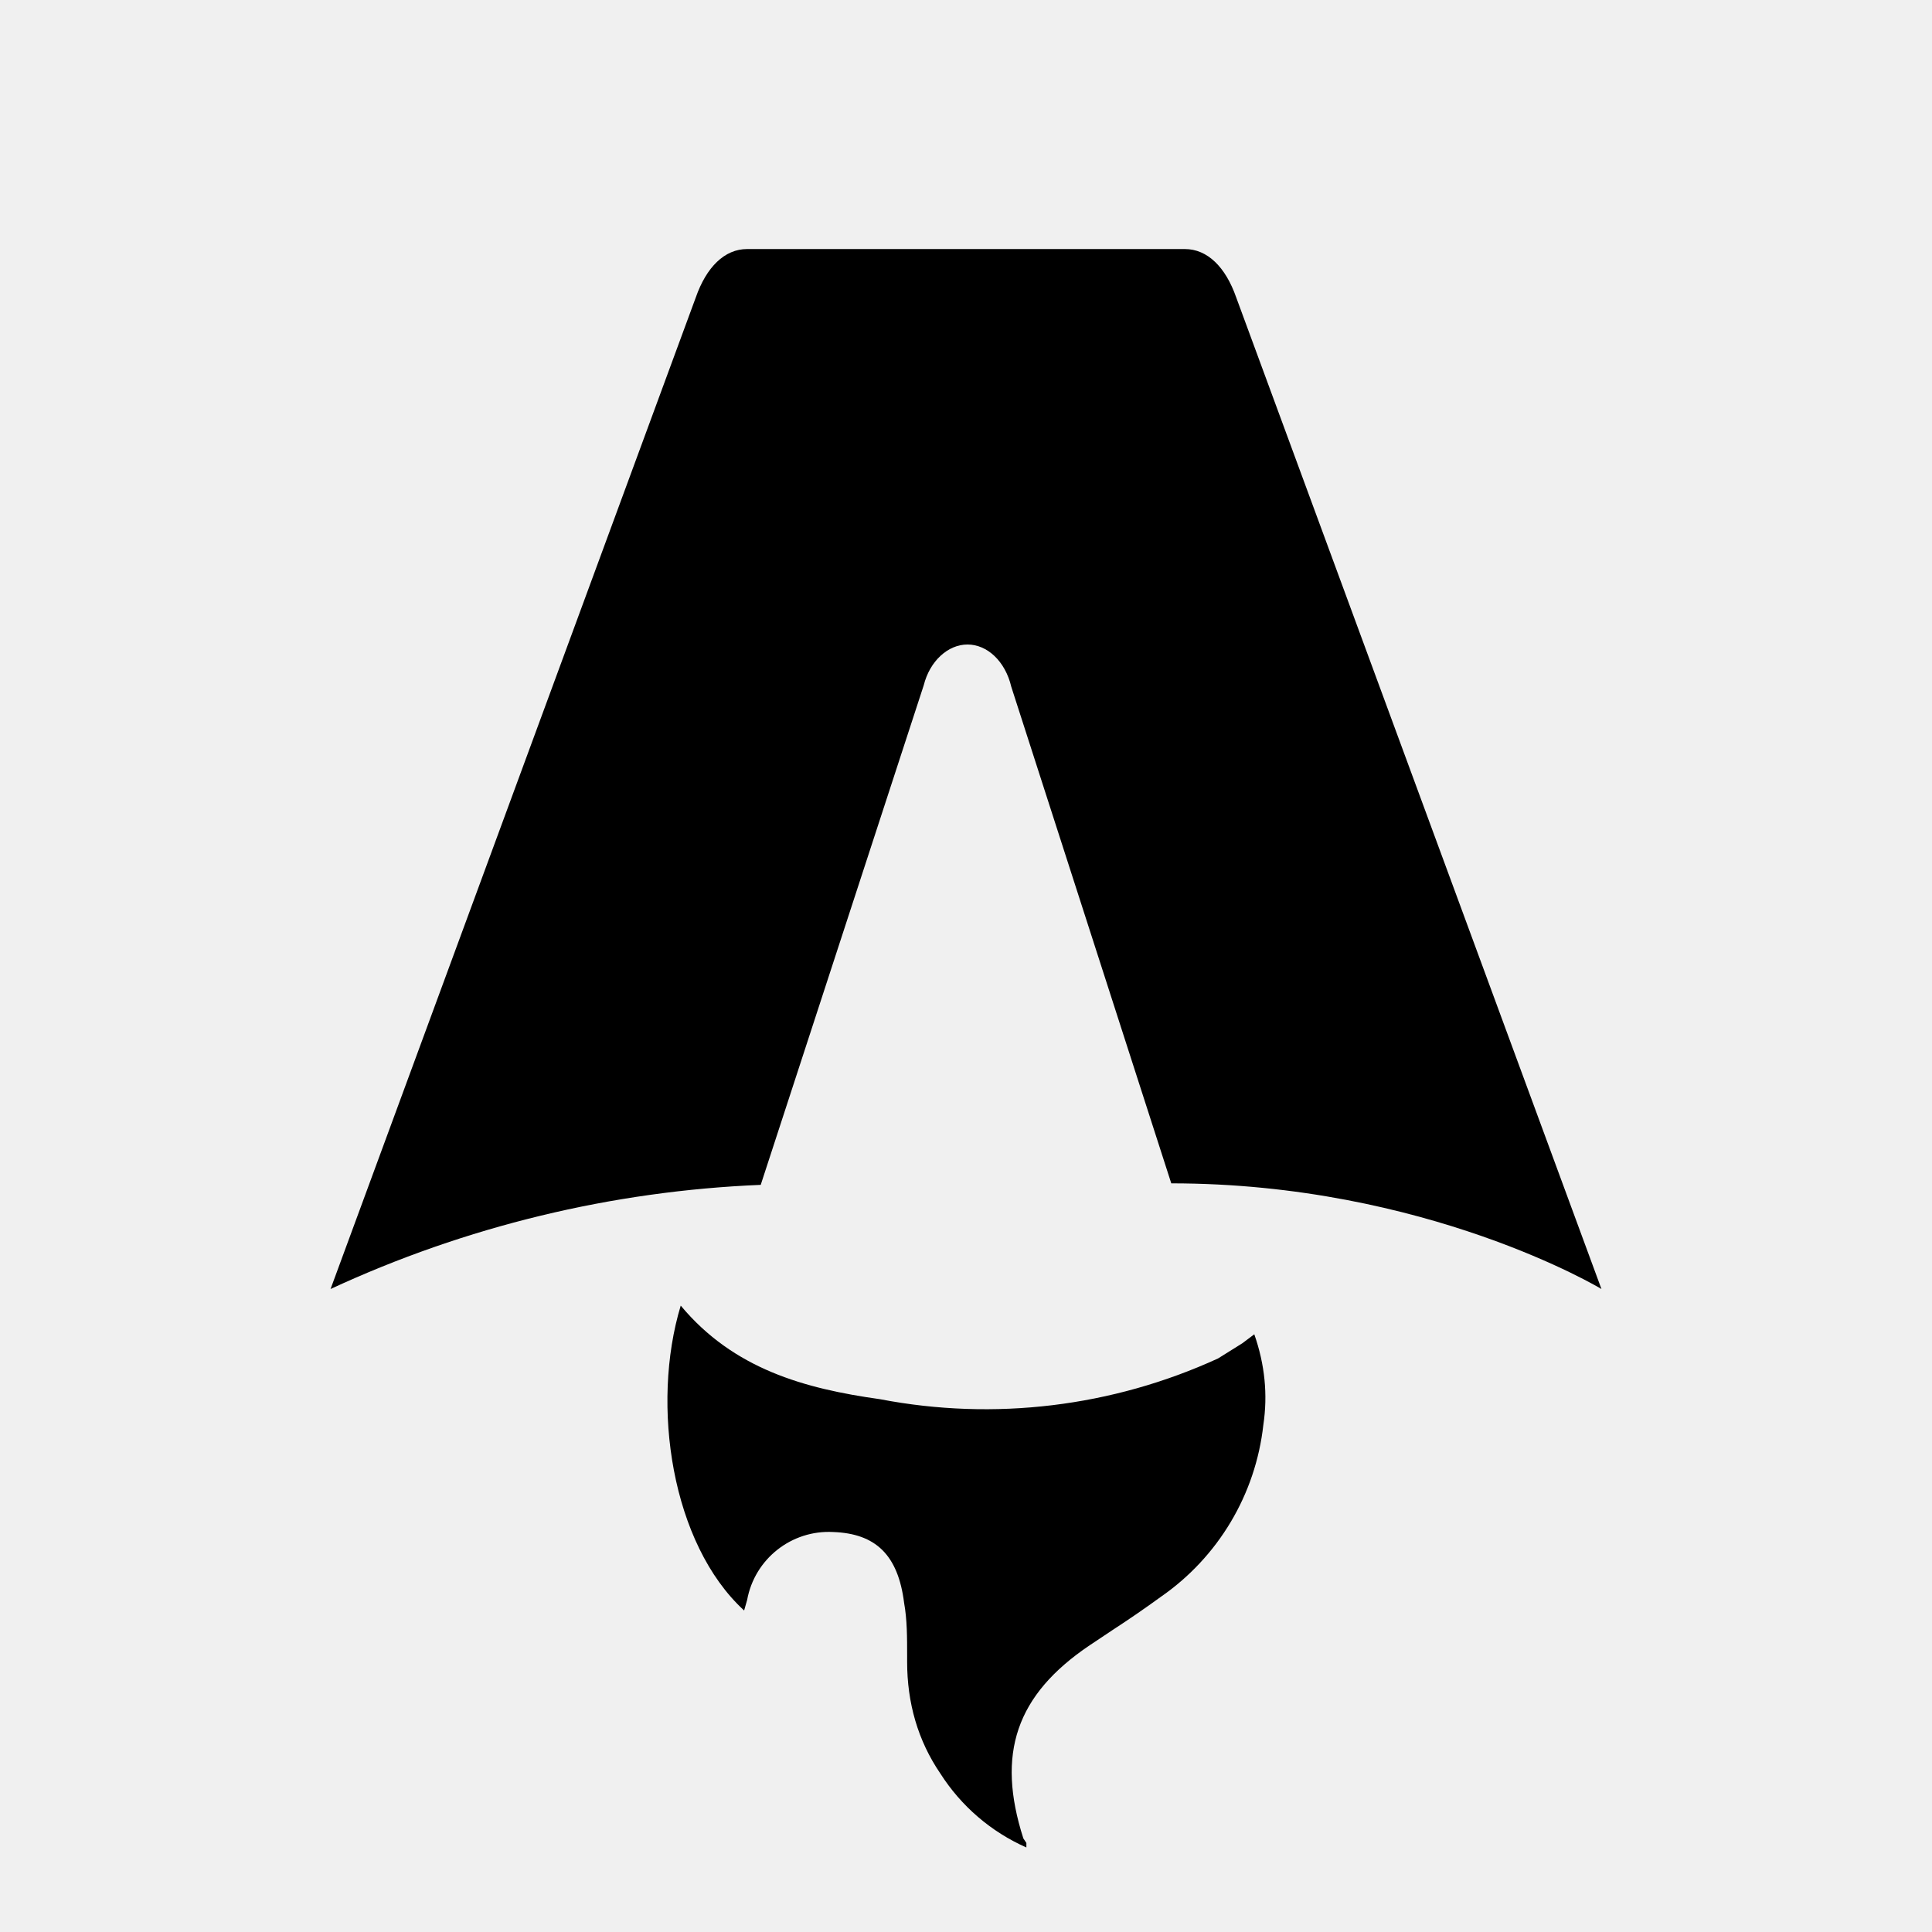
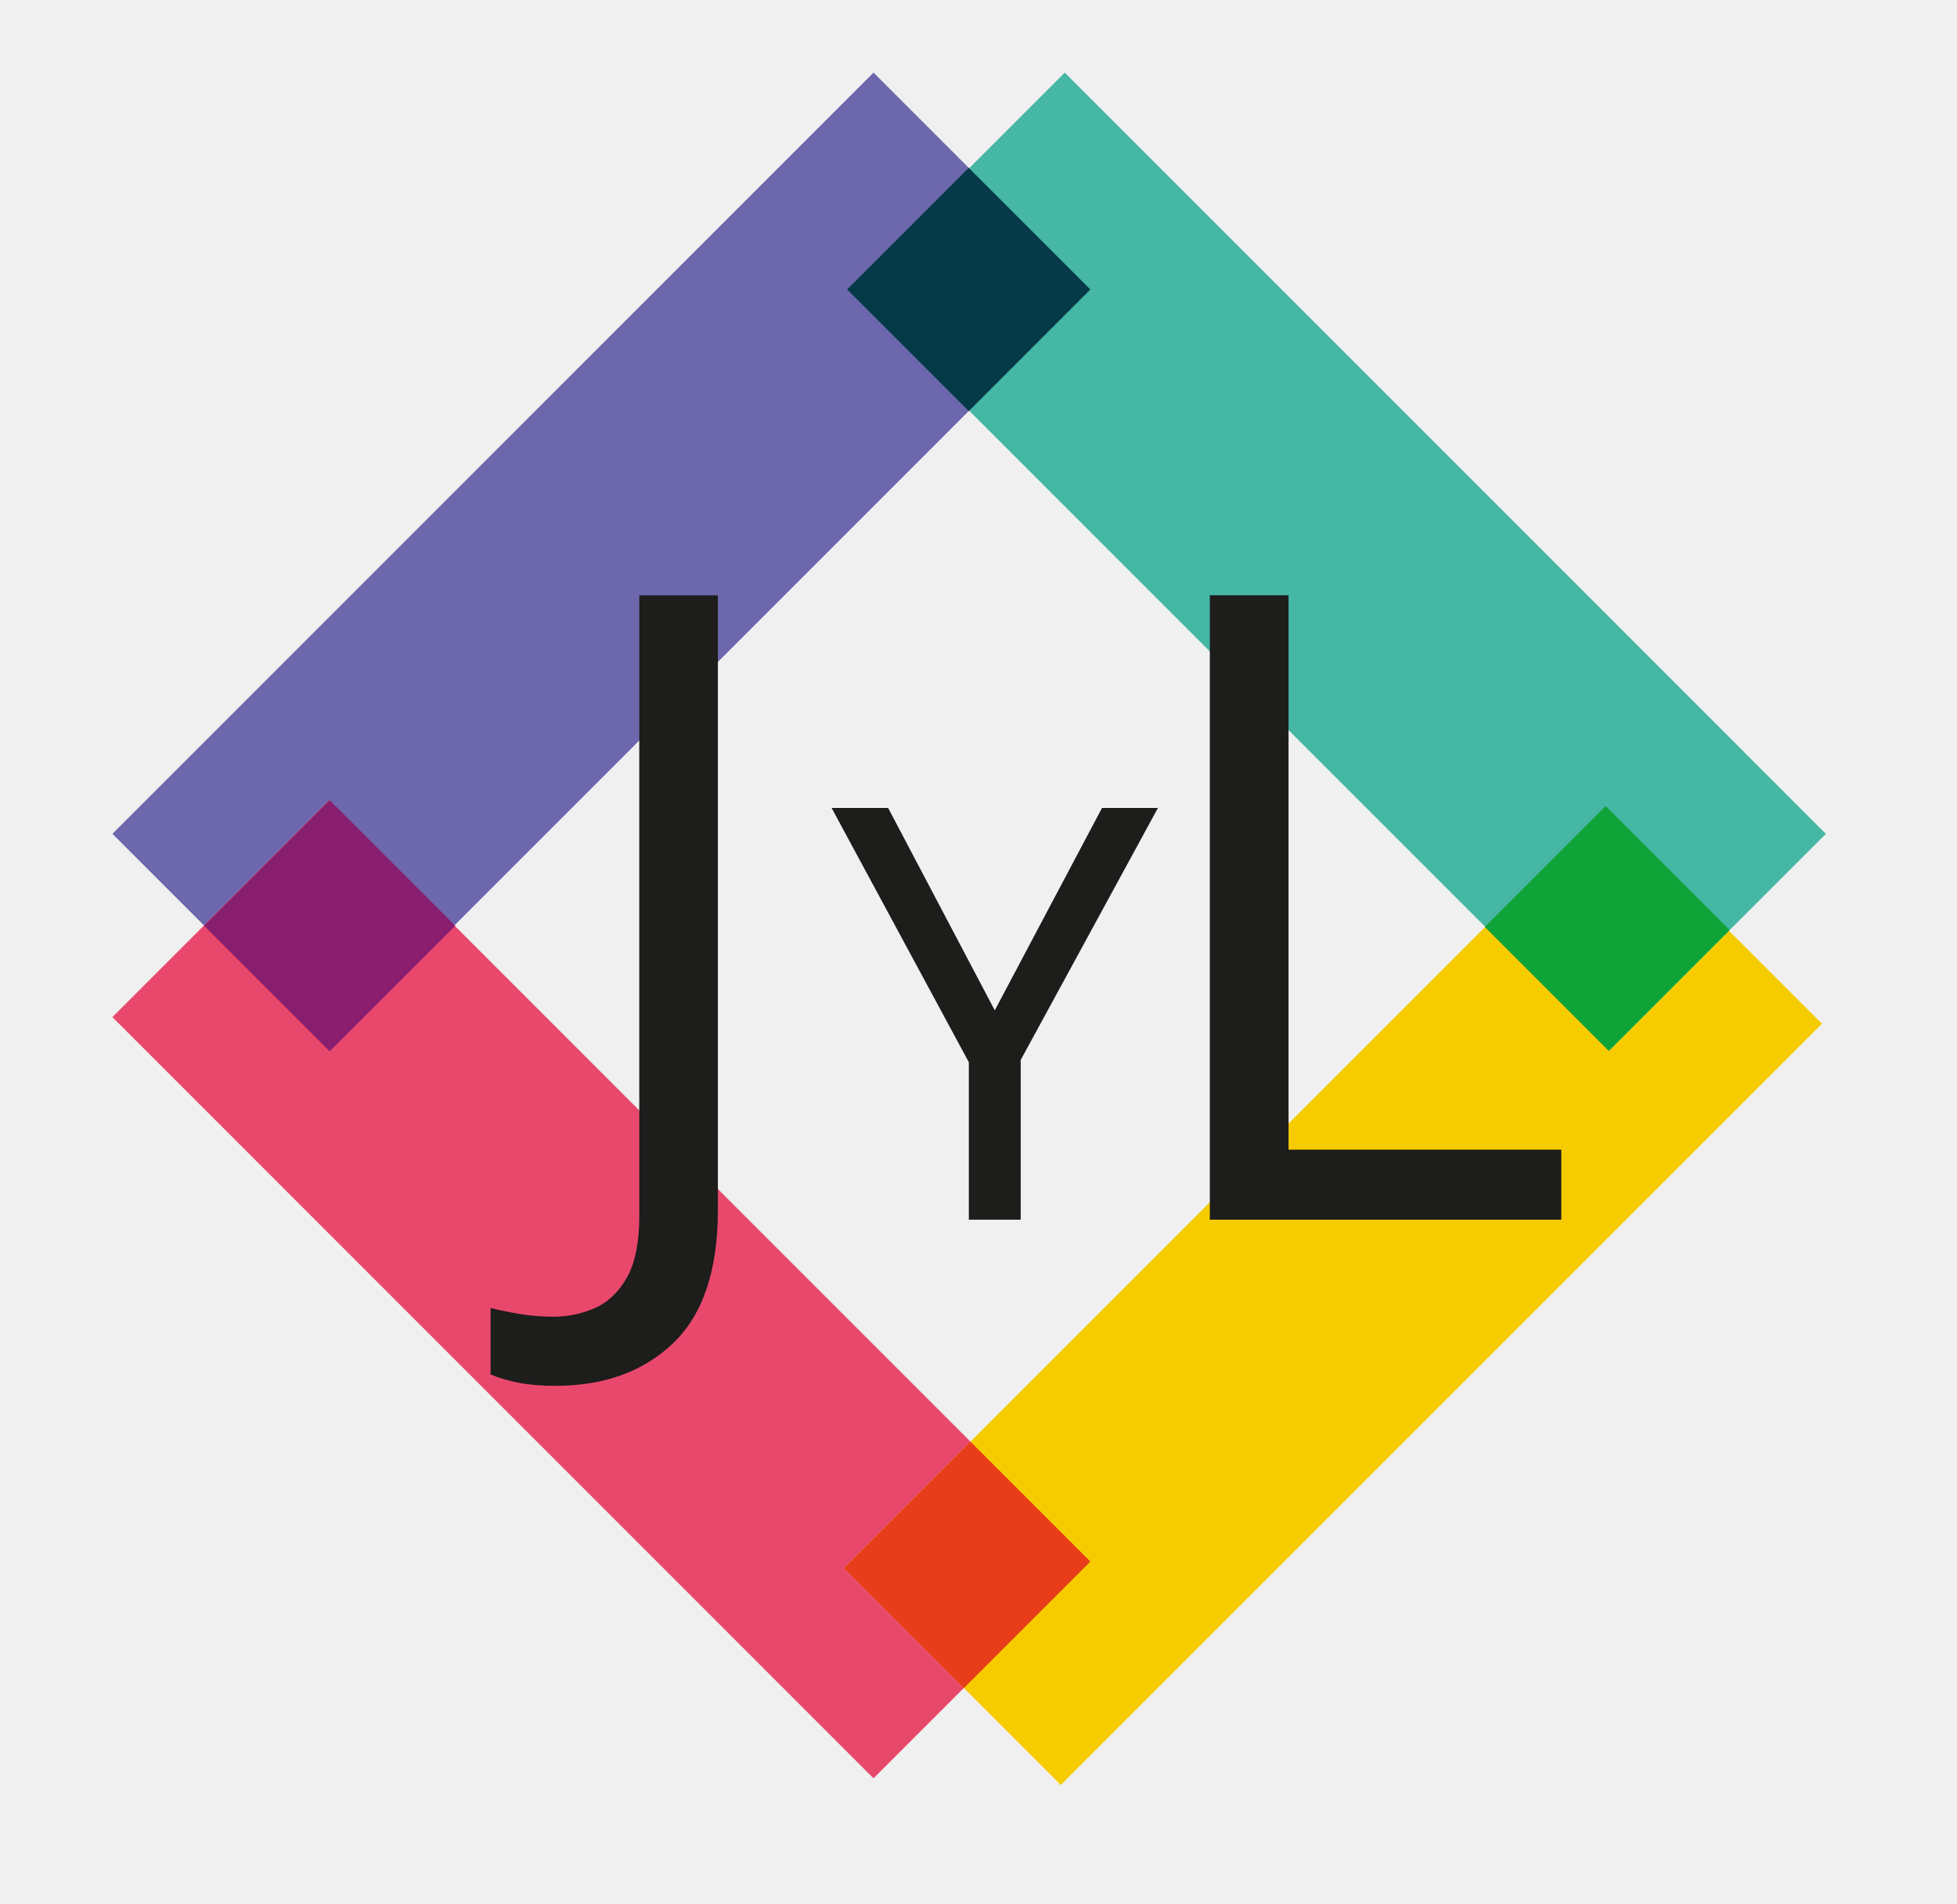
- <svg xmlns="http://www.w3.org/2000/svg" fill="none" viewBox="0 0 128 128">
-   <path d="M50.4 78.5a75.1 75.1 0 0 0-28.5 6.9l24.2-65.7c.7-2 1.9-3.2 3.4-3.2h29c1.5 0 2.7 1.2 3.4 3.2l24.2 65.7s-11.6-7-28.5-7L67 45.5c-.4-1.7-1.6-2.8-2.9-2.8-1.3 0-2.5 1.1-2.9 2.7L50.4 78.5Zm-1.1 28.2Zm-4.2-20.2c-2 6.6-.6 15.8 4.2 20.2a17.5 17.5 0 0 1 .2-.7 5.5 5.5 0 0 1 5.7-4.5c2.8.1 4.3 1.5 4.7 4.7.2 1.1.2 2.3.2 3.5v.4c0 2.7.7 5.2 2.2 7.4a13 13 0 0 0 5.7 4.9v-.3l-.2-.3c-1.8-5.6-.5-9.5 4.4-12.8l1.5-1a73 73 0 0 0 3.2-2.2 16 16 0 0 0 6.8-11.4c.3-2 .1-4-.6-6l-.8.6-1.6 1a37 37 0 0 1-22.4 2.7c-5-.7-9.7-2-13.2-6.2Z" />
-   <style>
-         path { fill: #000; }
-         @media (prefers-color-scheme: dark) {
-             path { fill: #FFF; }
-         }
+ <svg xmlns="http://www.w3.org/2000/svg" id="DIBUJO" viewBox="0 0 308.86 300.43">
+   <defs>
+     <style>
+       .cls-1 {
+         font-size: 138px;
+       }
+ 
+       .cls-2 {
+         fill: #0fa438;
+       }
+ 
+       .cls-3 {
+         fill: #891e6f;
+       }
+ 
+       .cls-4 {
+         fill: #1d1d1b;
+         font-family: Exotic350BT-DemiBold, 'Exotc350 DmBd BT';
+         font-weight: 300;
+       }
+ 
+       .cls-5 {
+         fill: #043947;
+       }
+ 
+       .cls-6 {
+         fill: #e73d1a;
+       }
+ 
+       .cls-7 {
+         fill: #6d68ad;
+       }
+ 
+       .cls-8 {
+         fill: #f6cc00;
+       }
+ 
+       .cls-9 {
+         fill: #e9486d;
+       }
+ 
+       .cls-10 {
+         font-size: 91px;
+       }
+ 
+       .cls-11 {
+         fill: #45b7a4;
+       }
    </style>
+   </defs>
+   <rect class="cls-7" x="9.97" y="64.43" width="169.88" height="48.39" transform="translate(-34.87 93.07) rotate(-45)" />
+   <rect class="cls-9" x="9.97" y="179.26" width="169.88" height="48.39" transform="translate(171.66 -7.52) rotate(45)" />
+   <rect class="cls-8" x="125.43" y="180.32" width="169.88" height="48.39" transform="translate(-83 208.65) rotate(-45)" />
+   <rect class="cls-11" x="126.05" y="64.43" width="169.88" height="48.39" transform="translate(124.47 -123.23) rotate(45)" />
+   <rect class="cls-3" x="38.01" y="132.07" width="28.03" height="28.03" transform="translate(-88.06 79.58) rotate(-45)" />
+   <rect class="cls-2" x="240.17" y="132.68" width="26.98" height="27.67" transform="translate(-29.31 222.28) rotate(-45)" />
+   <rect class="cls-6" x="138.51" y="233.57" width="28.25" height="26.75" transform="translate(-129.91 180.26) rotate(-45)" />
+   <rect class="cls-5" x="139.32" y="32.11" width="27.14" height="27.14" transform="translate(12.48 121.49) rotate(-45)" />
+   <text class="cls-4" transform="translate(88.19 192.47)">
+     <tspan class="cls-1" x="0" y="0">J</tspan>
+     <tspan class="cls-10" x="43.06" y="0">Y</tspan>
+     <tspan class="cls-1" x="89.36" y="0">L</tspan>
+   </text>
</svg>
